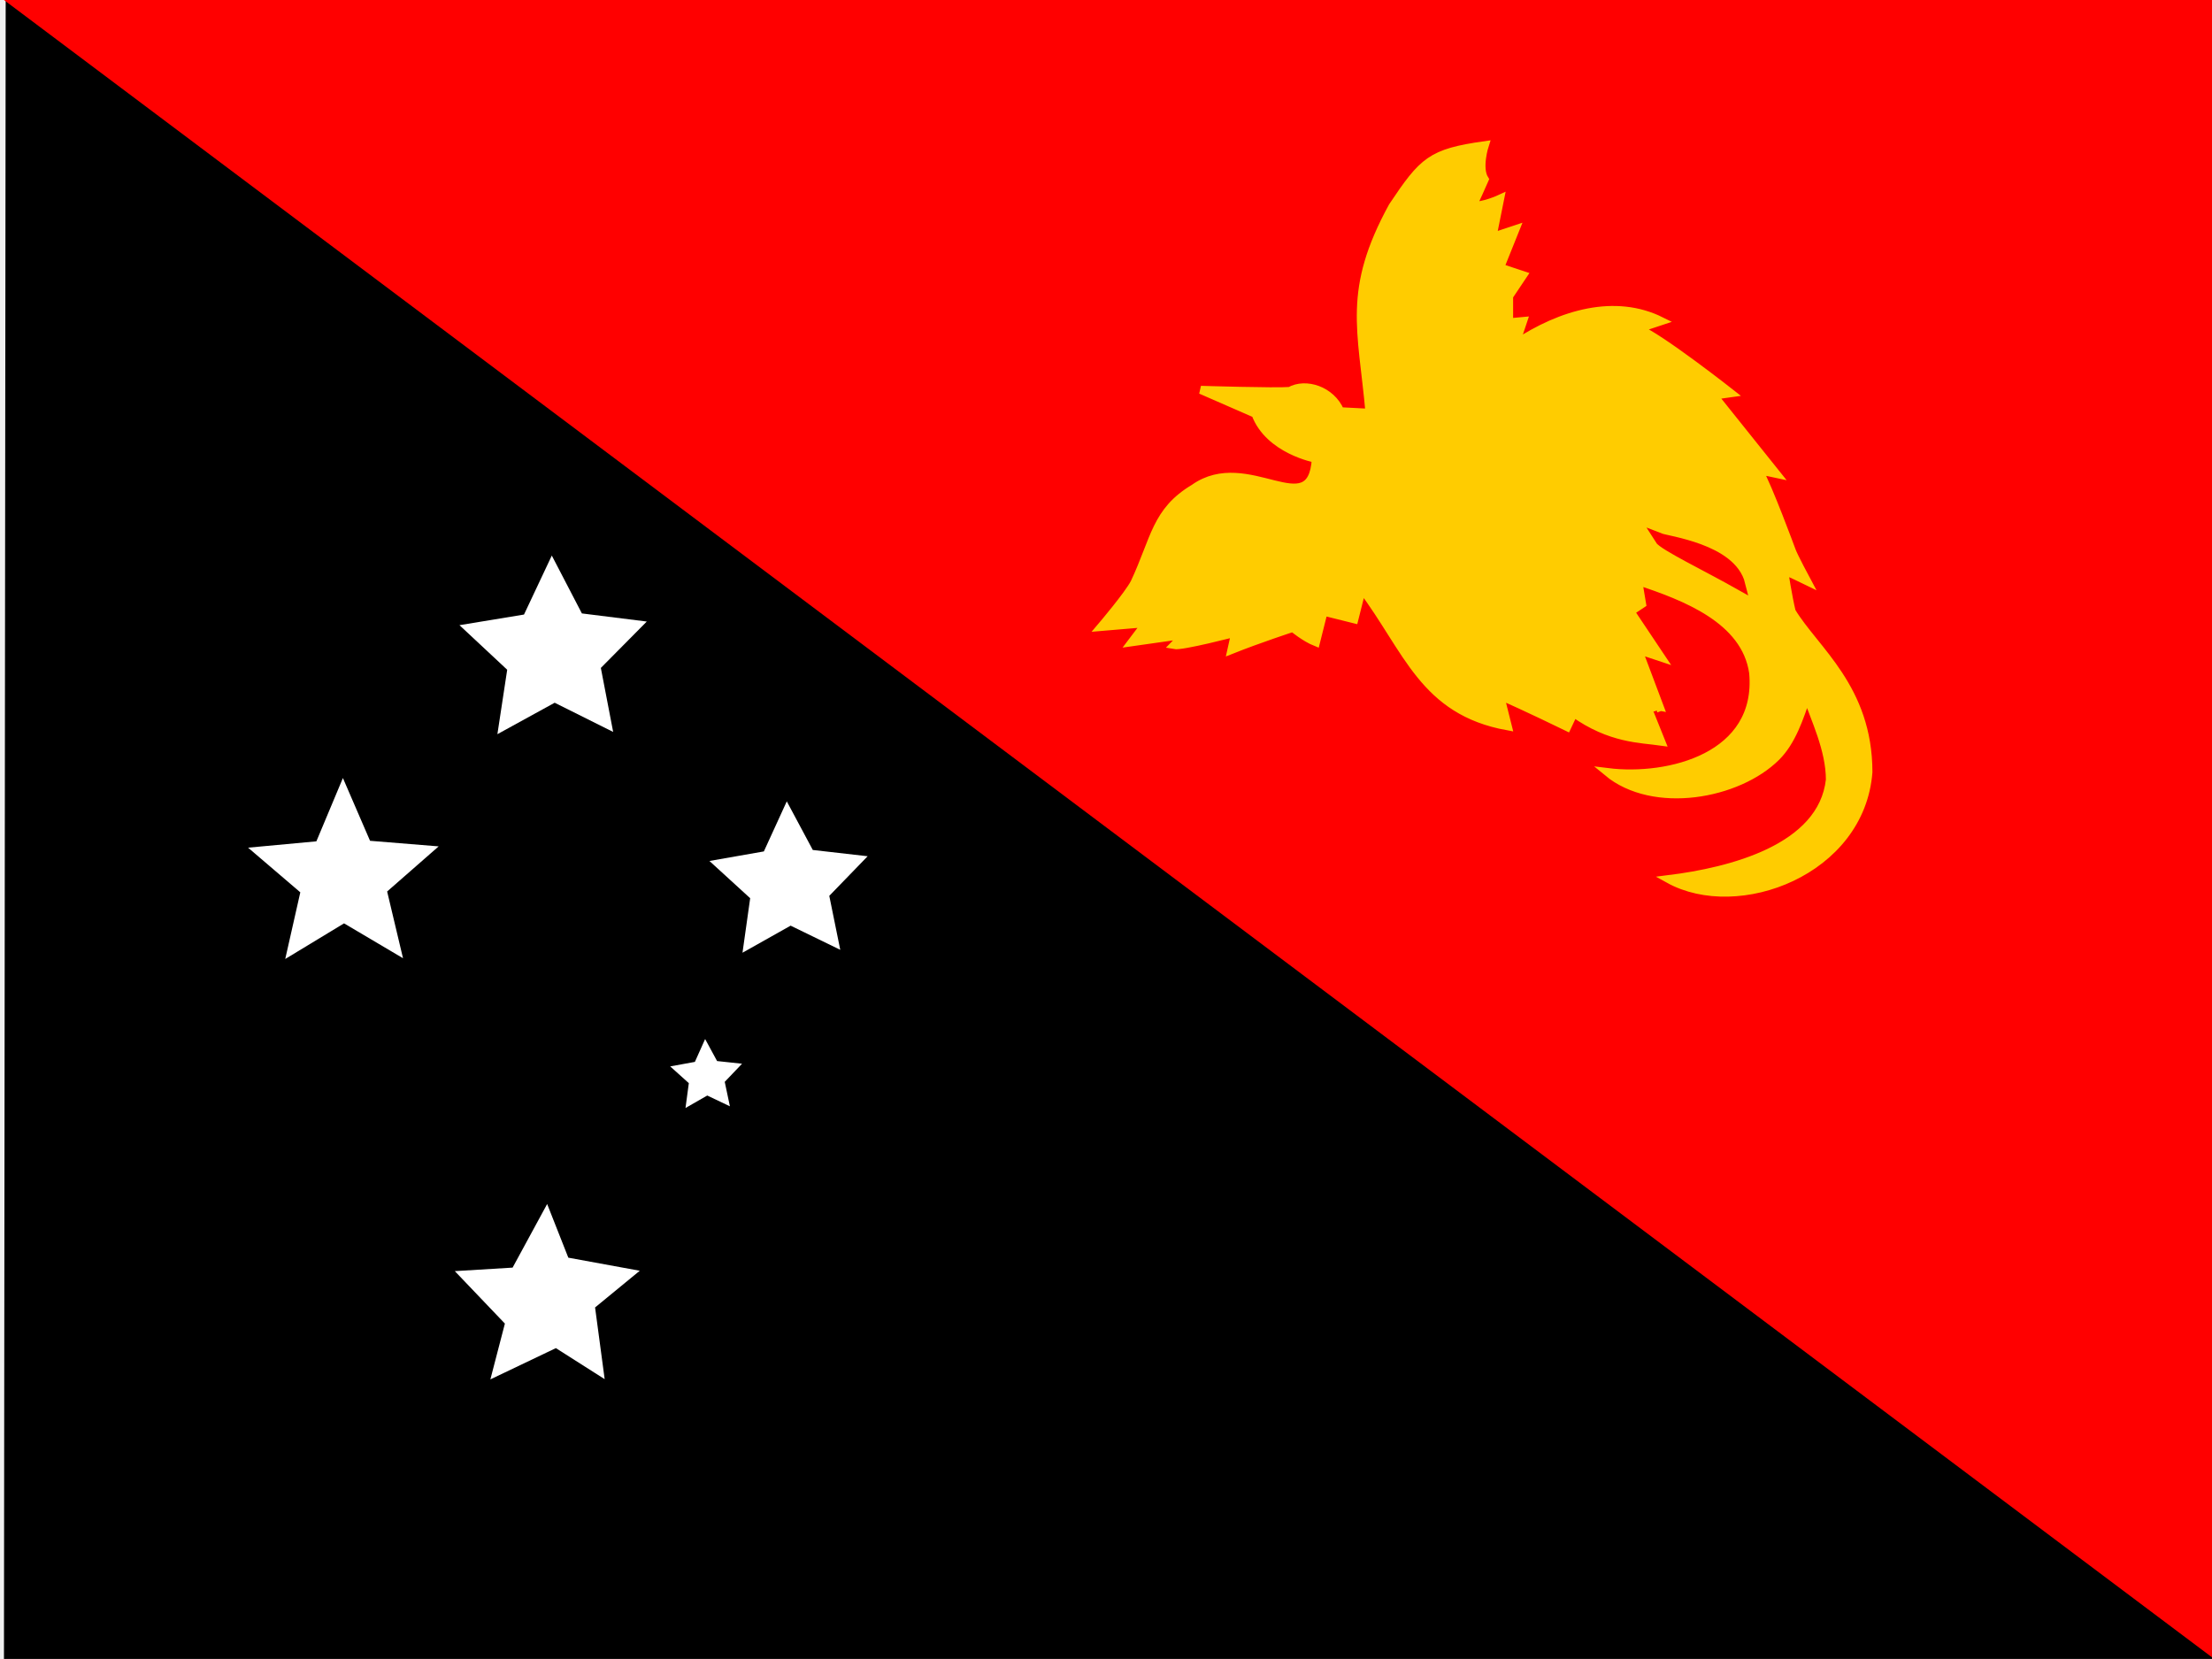
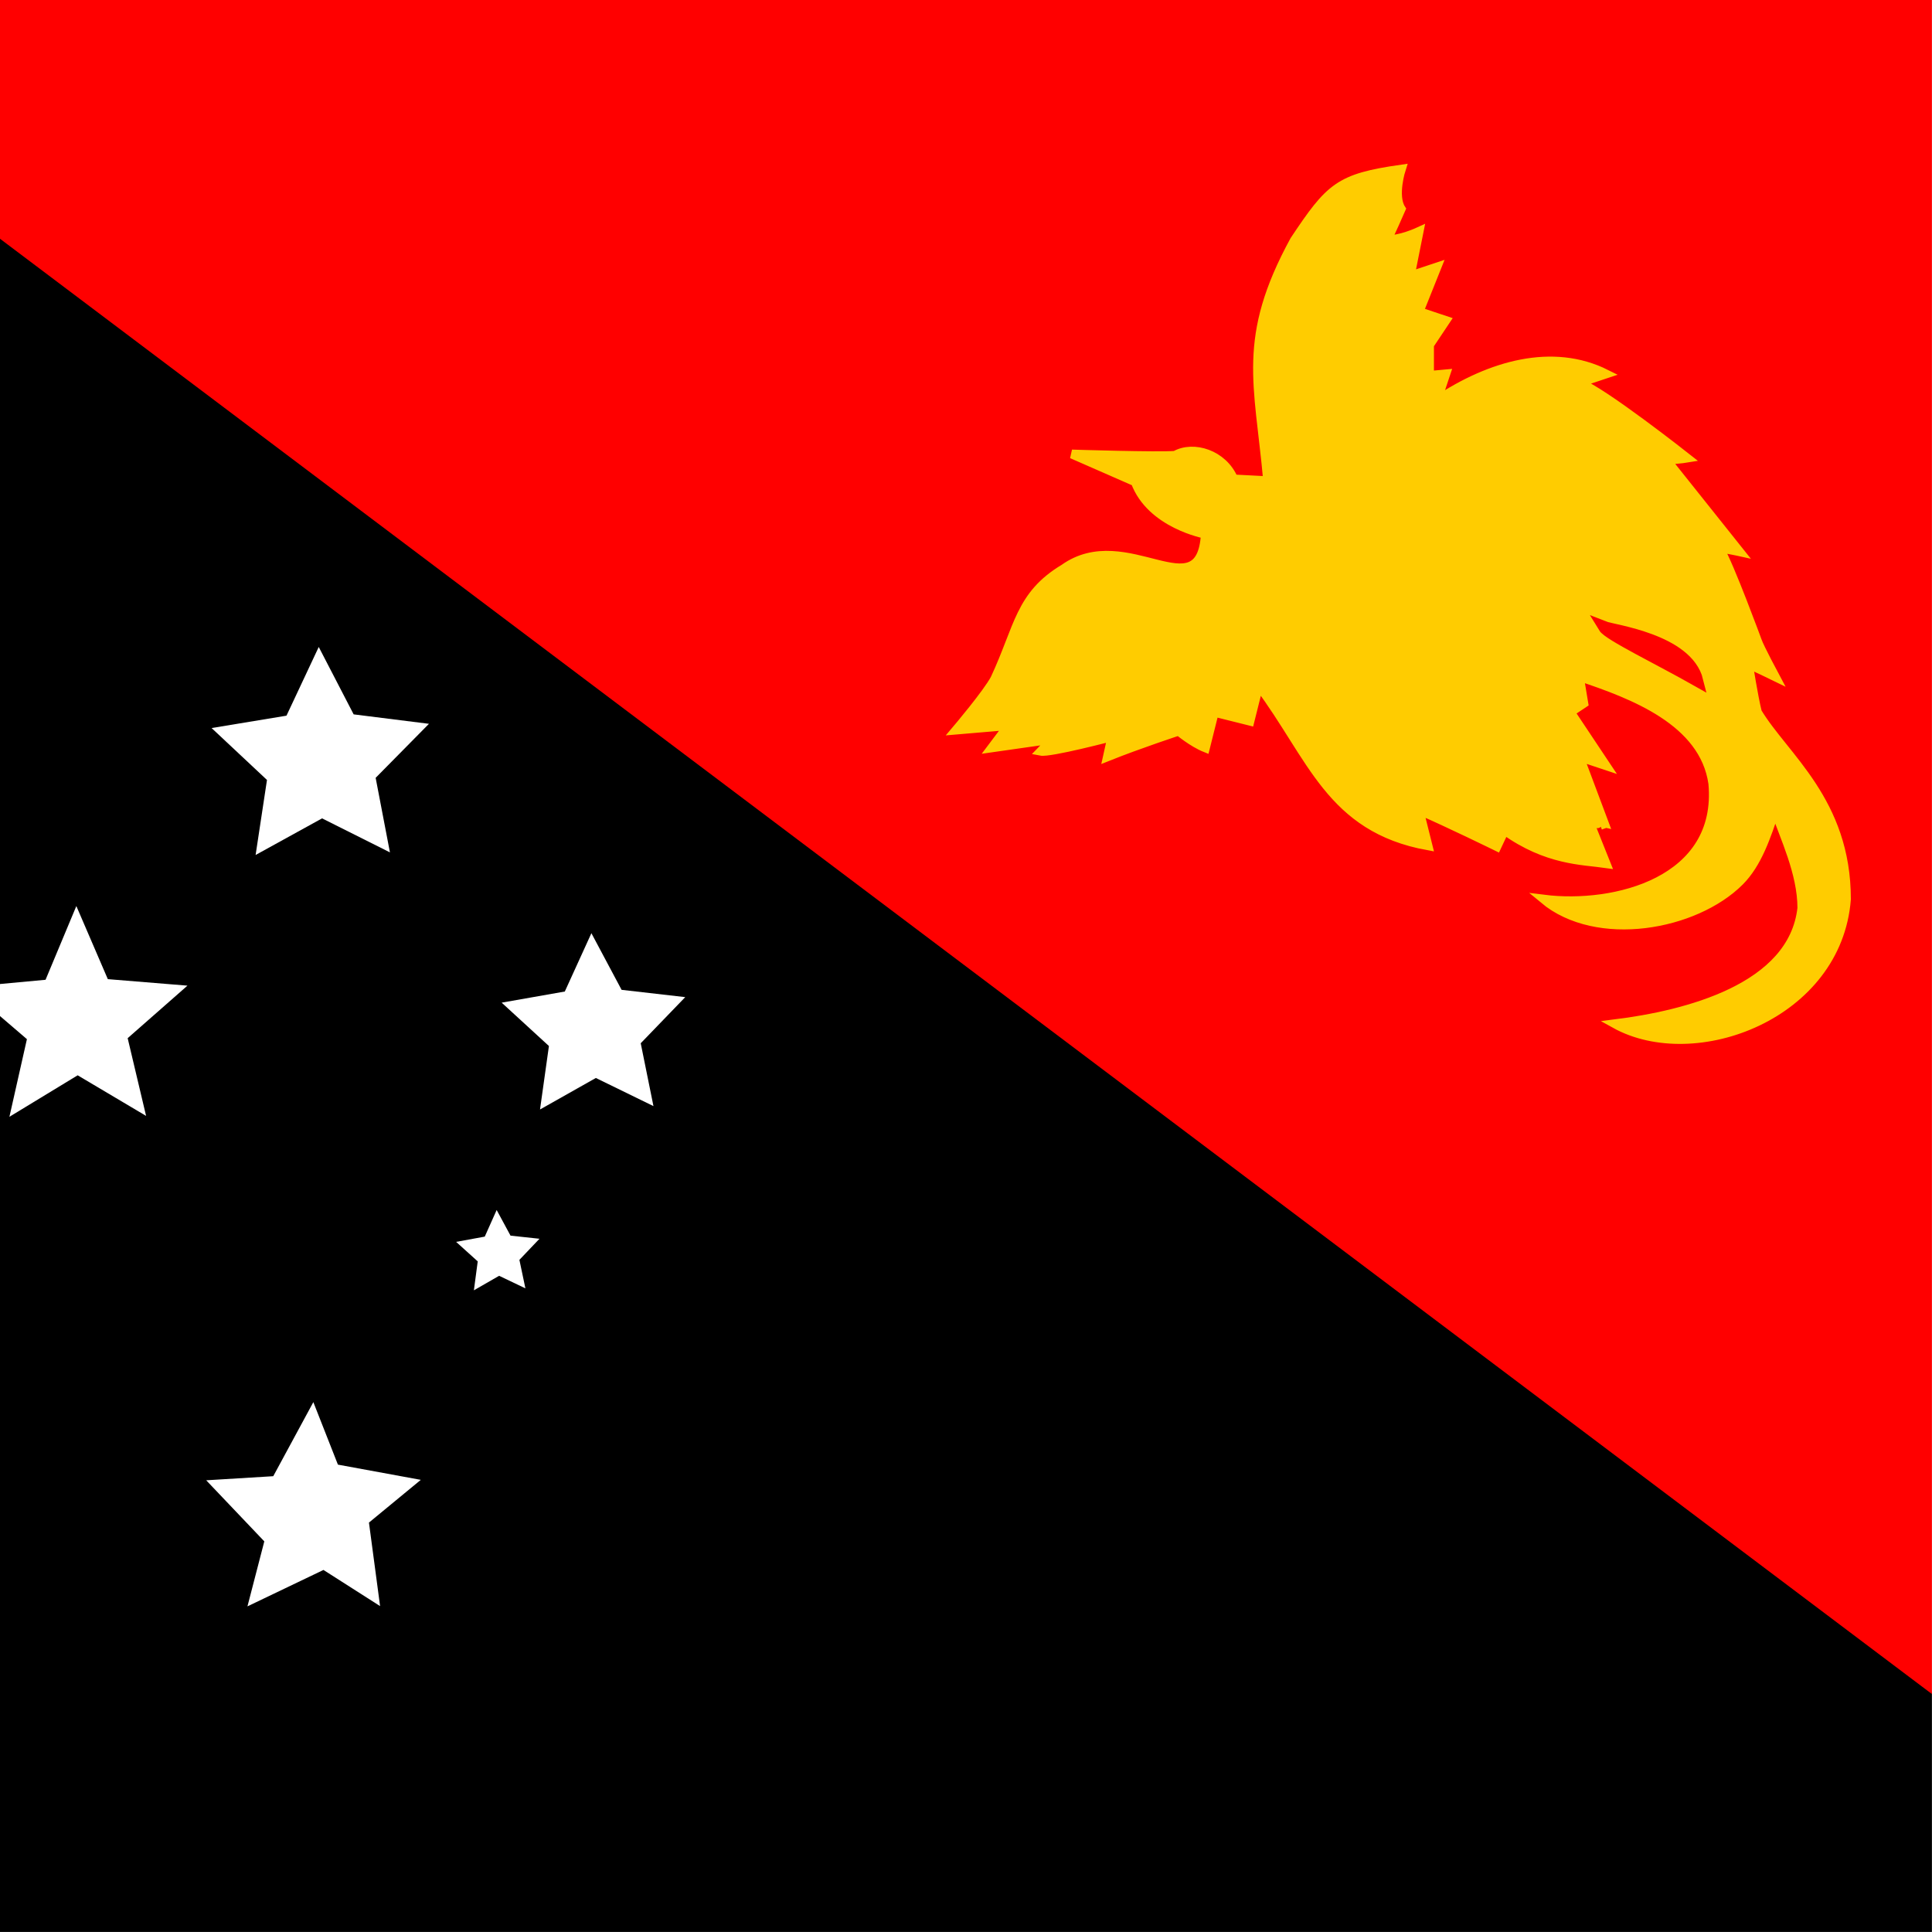
- <svg xmlns="http://www.w3.org/2000/svg" id="svg548" height="480" width="640" version="1.1">
-   <g id="flag" transform="matrix(.94087 0 0 .9375 80.178 0)">
-     <g id="g575" fill-rule="evenodd" transform="matrix(1.0321 0 0 1.0321 -84 -.00041285)">
+ <svg xmlns="http://www.w3.org/2000/svg" id="svg548" height="512" width="512" version="1.1">
+   <defs id="defs550">
+     <clipPath id="clipPath6582" clipPathUnits="userSpaceOnUse">
+       <rect id="rect6584" fill-opacity="0.67" height="496.06" width="496.06" y="0" x="81.385" />
+     </clipPath>
+   </defs>
+   <g id="flag" clip-path="url(#clipPath6582)" transform="matrix(1.0321 0 0 1.0321 -84 -.00041285)">
+     <g id="g575" fill-rule="evenodd">
      <path id="path572" d="m0.514 0-0.514 496.06h659.05l-658.54-496.06z" />
      <path id="path574" d="m0.514 0-0.514 496.06h659.05l-658.54-496.06z" transform="matrix(-1 0 0 -1 659.05 496.06)" fill="#f00" />
    </g>
-     <g id="g578" transform="matrix(2.3594 0 0 2.3594 -84 -.0004286)">
-       <path id="selection_to_path" d="m178 54l-3.84-0.2c-1.18-2.78-4.513-3.823-6.563-2.653-1.86 0.16-11.6-0.147-11.6-0.147l7.12 3.12c1.76 4.76 7.88 5.88 7.88 5.88-0.543 8.775-8.881-1.132-15.881 3.868-5 3-5.059 6.583-7.761 12.371-0.84 1.609-4.36 5.761-4.36 5.761l5.88-0.5-1.88 2.5 7-1s-0.94 0.785-1.5 1.38c1.037 0.203 8-1.63 8-1.63l-0.5 2.25c3.57-1.43 8-2.88 8-2.88s1.57 1.31 3 1.88l1-4 4 1 1-4c6 8 8 16 19 18l-1-4c3.06 1.31 8.74 4.09 8.74 4.09l0.86-1.83c4.77 3.42 8.73 3.36 11.4 3.74 0 0-1.99-4.98-2-5 0.13 0.05 1.99 1.01 2 1 0 0-3-8-3-8s3 1 3 1l-4-6 1.5-1-0.5-3c6 2 14 5 15 12 1 11-11 14-19 13 6 5 17 3 22-2 2-2 3-5 4-8 1 3 3 7 3 11-1 9-13 12-21 13 9 5 25-1 26-14 0-11-7-16-10-21-0.45-1.82-1-5.38-1-5.38 0.388 0.114 3 1.39 3 1.39s-1.77-3.31-2-4.01c0 0-3.12-8.5-4.25-10.38 0.186-0.105 2.25 0.35 2.25 0.35l-8.19-10.27s1.976-0.18 2.32-0.24c0 0-9.52-7.51-12.13-8.46 0 0 3-1 3-1-6-3-13-1-19 3l1-3-1.83 0.17v-3.43s1.83-2.74 1.83-2.74-3-1-3-1l2-5s-3 1-3 1l1-5s-2.24 1.04-3.6 0.89c0.05 0.11 1.59-3.42 1.59-3.42-0.95-1.49 0.01-4.47 0.01-4.47-7 1-8 2-12 8-6 11-4 16-3 27z" stroke="#fc0" stroke-width="1.065" fill="#fc0" />
-       <path id="path566" d="m215.78 70.438c0.521 0.859 6.197 3.594 10.468 6.016-1.146-4.609-9.479-5.625-10.468-6.016z" fill-rule="evenodd" stroke="#f00" stroke-width="1.065pt" fill="#f00" />
-       <polygon id="polygon567" d="m 78.294,180.397 -6.36,-4.057 -8.537,4.088 1.893,-7.303 -6.526,-6.855 7.53,-0.456 4.503,-8.325 2.761,7.021 9.309,1.71 -5.824,4.795 z" fill-rule="evenodd" points="78.294 180.4 71.934 176.34 63.397 180.43 65.29 173.13 58.764 166.27 66.295 165.81 70.798 157.49 73.558 164.51 82.868 166.22 77.044 171.02" stroke-width="1pt" fill="#fff" />
-       <polygon id="polygon568" d="m 94.617,144.708 -2.951,-1.412 -2.836,1.63 0.431,-3.242 -2.427,-2.193 3.217,-0.592 1.336,-2.986 1.557,2.877 3.252,0.348 -2.255,2.37 z" fill-rule="evenodd" points="94.617 144.71 91.666 143.3 88.83 144.93 89.262 141.68 86.835 139.49 90.052 138.9 91.388 135.91 92.945 138.79 96.198 139.14 93.943 141.51" stroke-width="1pt" fill="#fff" />
-       <polygon id="polygon569" d="m 109.003,124.236 -6.474,-3.156 -6.27,3.544 1.001,-7.133 -5.309,-4.868 7.093,-1.252 2.989,-6.553 3.383,6.359 7.156,0.818 -5.002,5.182 z" fill-rule="evenodd" points="109 124.24 102.53 121.08 96.258 124.62 97.259 117.49 91.95 112.62 99.043 111.37 102.03 104.82 105.42 111.18 112.57 112 107.57 117.18" stroke-width="1pt" fill="#fff" />
-       <polygon id="polygon570" d="m 79.401,95.74 -7.621,-3.819 -7.467,4.113 1.277,-8.428 -6.219,-5.83 8.411,-1.39 3.623,-7.716 3.921,7.569 8.458,1.061 -5.987,6.068 z" fill-rule="evenodd" points="79.401 95.74 71.779 91.921 64.313 96.034 65.59 87.606 59.37 81.776 67.781 80.386 71.404 72.669 75.325 80.239 83.783 81.3 77.796 87.368" stroke-width="1pt" fill="#fff" />
-       <polygon id="polygon571" d="m 50.905,125.343 -7.686,-4.563 -7.665,4.666 1.965,-8.72 -6.806,-5.848 8.901,-0.826 3.458,-8.28 3.536,8.21 8.944,0.73 -6.715,5.9 z" fill-rule="evenodd" transform="translate(1.1066 -.000015259)" points="50.905 125.34 43.219 120.78 35.554 125.44 37.519 116.72 30.712 110.88 39.613 110.05 43.071 101.77 46.607 109.98 55.551 110.71 48.836 116.61" stroke-width="1pt" fill="#fff" />
+     <g id="g578" transform="matrix(2.286 0 0 2.286 0 -.000015259)">
+       <path id="selection_to_path" d="m178 54l-3.84-0.2c-1.18-2.78-4.513-3.823-6.563-2.653-1.86 0.16-11.6-0.147-11.6-0.147l7.12 3.12c1.76 4.76 7.88 5.88 7.88 5.88-0.543 8.775-8.881-1.132-15.881 3.868-5 3-5.059 6.583-7.761 12.371-0.84 1.609-4.36 5.761-4.36 5.761l5.88-0.5-1.88 2.5 7-1s-0.94 0.785-1.5 1.38c1.037 0.203 8-1.63 8-1.63l-0.5 2.25c3.57-1.43 8-2.88 8-2.88s1.57 1.31 3 1.88l1-4 4 1 1-4c6 8 8 16 19 18l-1-4c3.06 1.31 8.74 4.09 8.74 4.09l0.86-1.83c4.77 3.42 8.73 3.36 11.4 3.74 0 0-1.99-4.98-2-5 0.13 0.05 1.99 1.01 2 1 0 0-3-8-3-8s3 1 3 1l-4-6 1.5-1-0.5-3c6 2 14 5 15 12 1 11-11 14-19 13 6 5 17 3 22-2 2-2 3-5 4-8 1 3 3 7 3 11-1 9-13 12-21 13 9 5 25-1 26-14 0-11-7-16-10-21-0.45-1.82-1-5.38-1-5.38 0.388 0.114 3 1.39 3 1.39s-1.77-3.31-2-4.01c0 0-3.12-8.5-4.25-10.38 0.186-0.105 2.25 0.35 2.25 0.35l-8.19-10.27s1.976-0.18 2.32-0.24c0 0-9.52-7.51-12.13-8.46 0 0 3-1 3-1-6-3-13-1-19 3l1-3-1.83 0.17v-3.43s1.83-2.74 1.83-2.74-3-1-3-1l2-5s-3 1-3 1l1-5s-2.24 1.04-3.6 0.89c0.05 0.11 1.59-3.42 1.59-3.42-0.95-1.49 0.01-4.47 0.01-4.47-7 1-8 2-12 8-6 11-4 16-3 27z" stroke="#fc0" fill="#fc0" />
+       <path id="path566" d="m215.78 70.438c0.521 0.859 6.197 3.594 10.468 6.016-1.146-4.609-9.479-5.625-10.468-6.016z" fill-rule="evenodd" stroke="#f00" stroke-width="1pt" fill="#f00" />
+       <polygon id="polygon567" fill="#fff" fill-rule="evenodd" d="m 78.294,180.397 -6.36,-4.057 -8.537,4.088 1.893,-7.303 -6.526,-6.855 7.53,-0.456 4.503,-8.325 2.761,7.021 9.309,1.71 -5.824,4.795 z" stroke-width="1pt" points="78.294 180.4 71.934 176.34 63.397 180.43 65.29 173.13 58.764 166.27 66.295 165.81 70.798 157.49 73.558 164.51 82.868 166.22 77.044 171.02" />
+       <polygon id="polygon568" fill="#fff" fill-rule="evenodd" d="m 94.617,144.708 -2.951,-1.412 -2.836,1.63 0.431,-3.242 -2.427,-2.193 3.217,-0.592 1.336,-2.986 1.557,2.877 3.252,0.348 -2.255,2.37 z" stroke-width="1pt" points="94.617 144.71 91.666 143.3 88.83 144.93 89.262 141.68 86.835 139.49 90.052 138.9 91.388 135.91 92.945 138.79 96.198 139.14 93.943 141.51" />
+       <polygon id="polygon569" fill="#fff" fill-rule="evenodd" d="m 109.003,124.236 -6.474,-3.156 -6.27,3.544 1.001,-7.133 -5.309,-4.868 7.093,-1.252 2.989,-6.553 3.383,6.359 7.156,0.818 -5.002,5.182 z" stroke-width="1pt" points="109 124.24 102.53 121.08 96.258 124.62 97.259 117.49 91.95 112.62 99.043 111.37 102.03 104.82 105.42 111.18 112.57 112 107.57 117.18" />
+       <polygon id="polygon570" fill="#fff" fill-rule="evenodd" d="m 79.401,95.74 -7.621,-3.819 -7.467,4.113 1.277,-8.428 -6.219,-5.83 8.411,-1.39 3.623,-7.716 3.921,7.569 8.458,1.061 -5.987,6.068 z" stroke-width="1pt" points="79.401 95.74 71.779 91.921 64.313 96.034 65.59 87.606 59.37 81.776 67.781 80.386 71.404 72.669 75.325 80.239 83.783 81.3 77.796 87.368" />
+       <polygon id="polygon571" fill="#fff" fill-rule="evenodd" transform="translate(1.1066 -.000015259)" d="m 50.905,125.343 -7.686,-4.563 -7.665,4.666 1.965,-8.72 -6.806,-5.848 8.901,-0.826 3.458,-8.28 3.536,8.21 8.944,0.73 -6.715,5.9 z" stroke-width="1pt" points="50.905 125.34 43.219 120.78 35.554 125.44 37.519 116.72 30.712 110.88 39.613 110.05 43.071 101.77 46.607 109.98 55.551 110.71 48.836 116.61" />
    </g>
  </g>
</svg>
